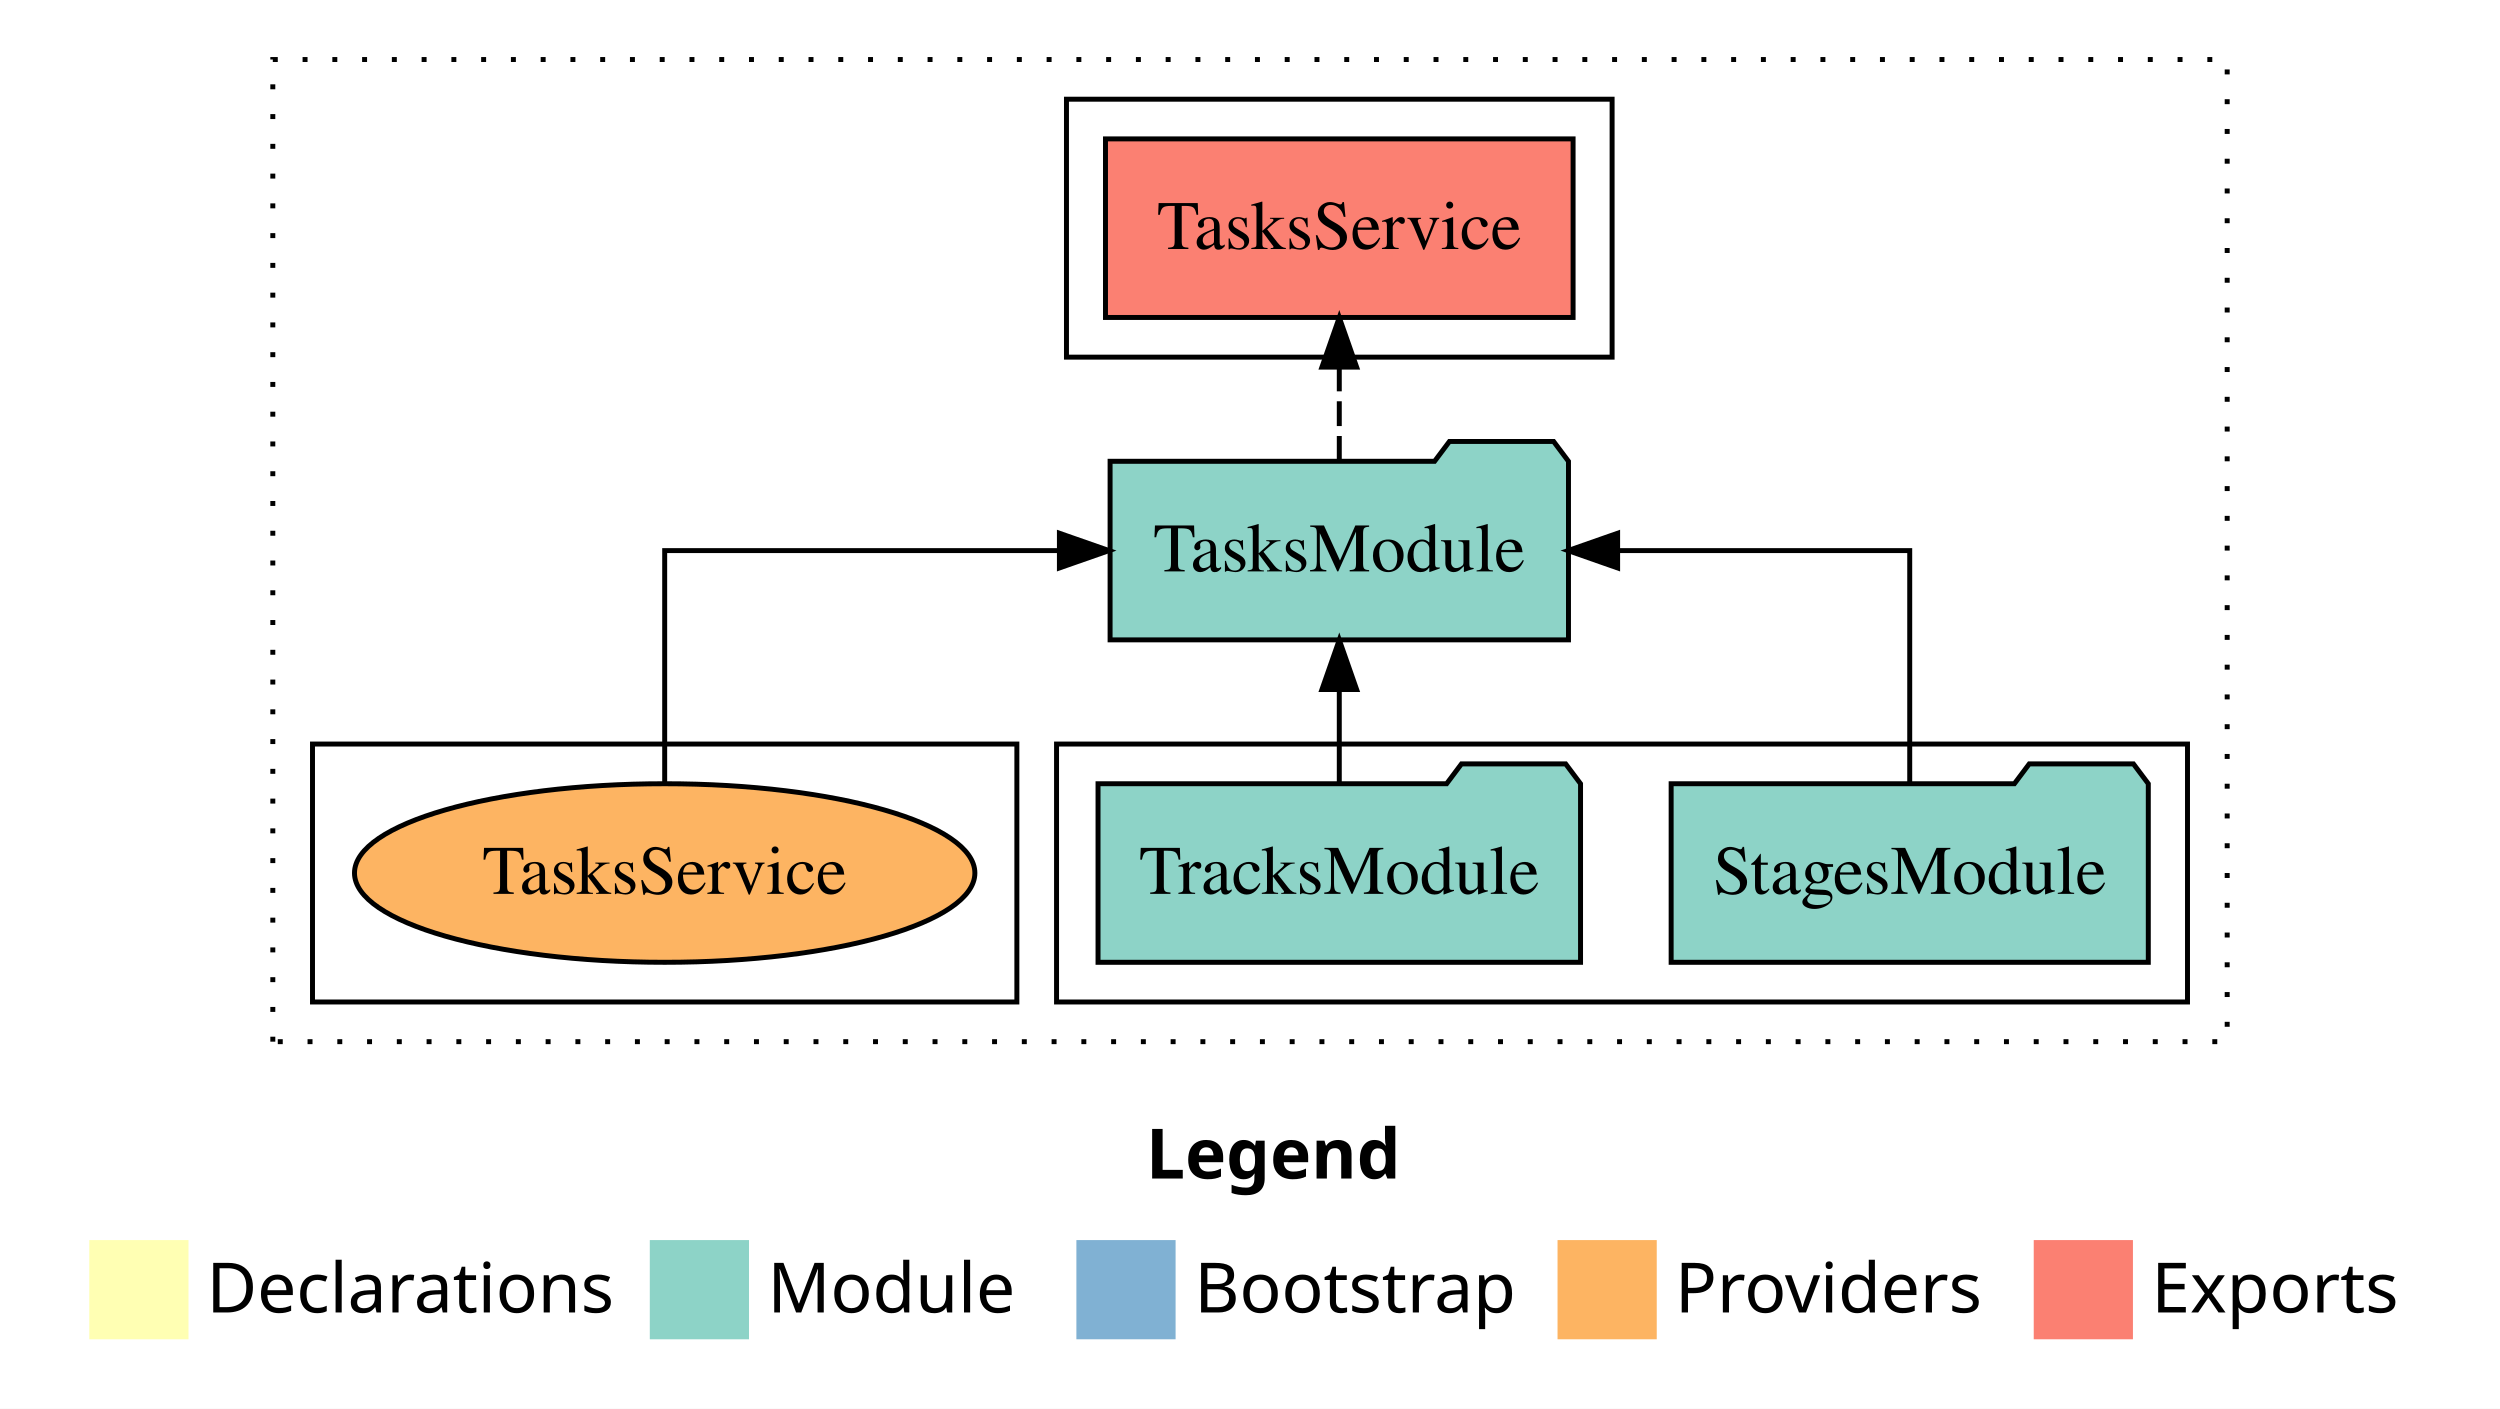
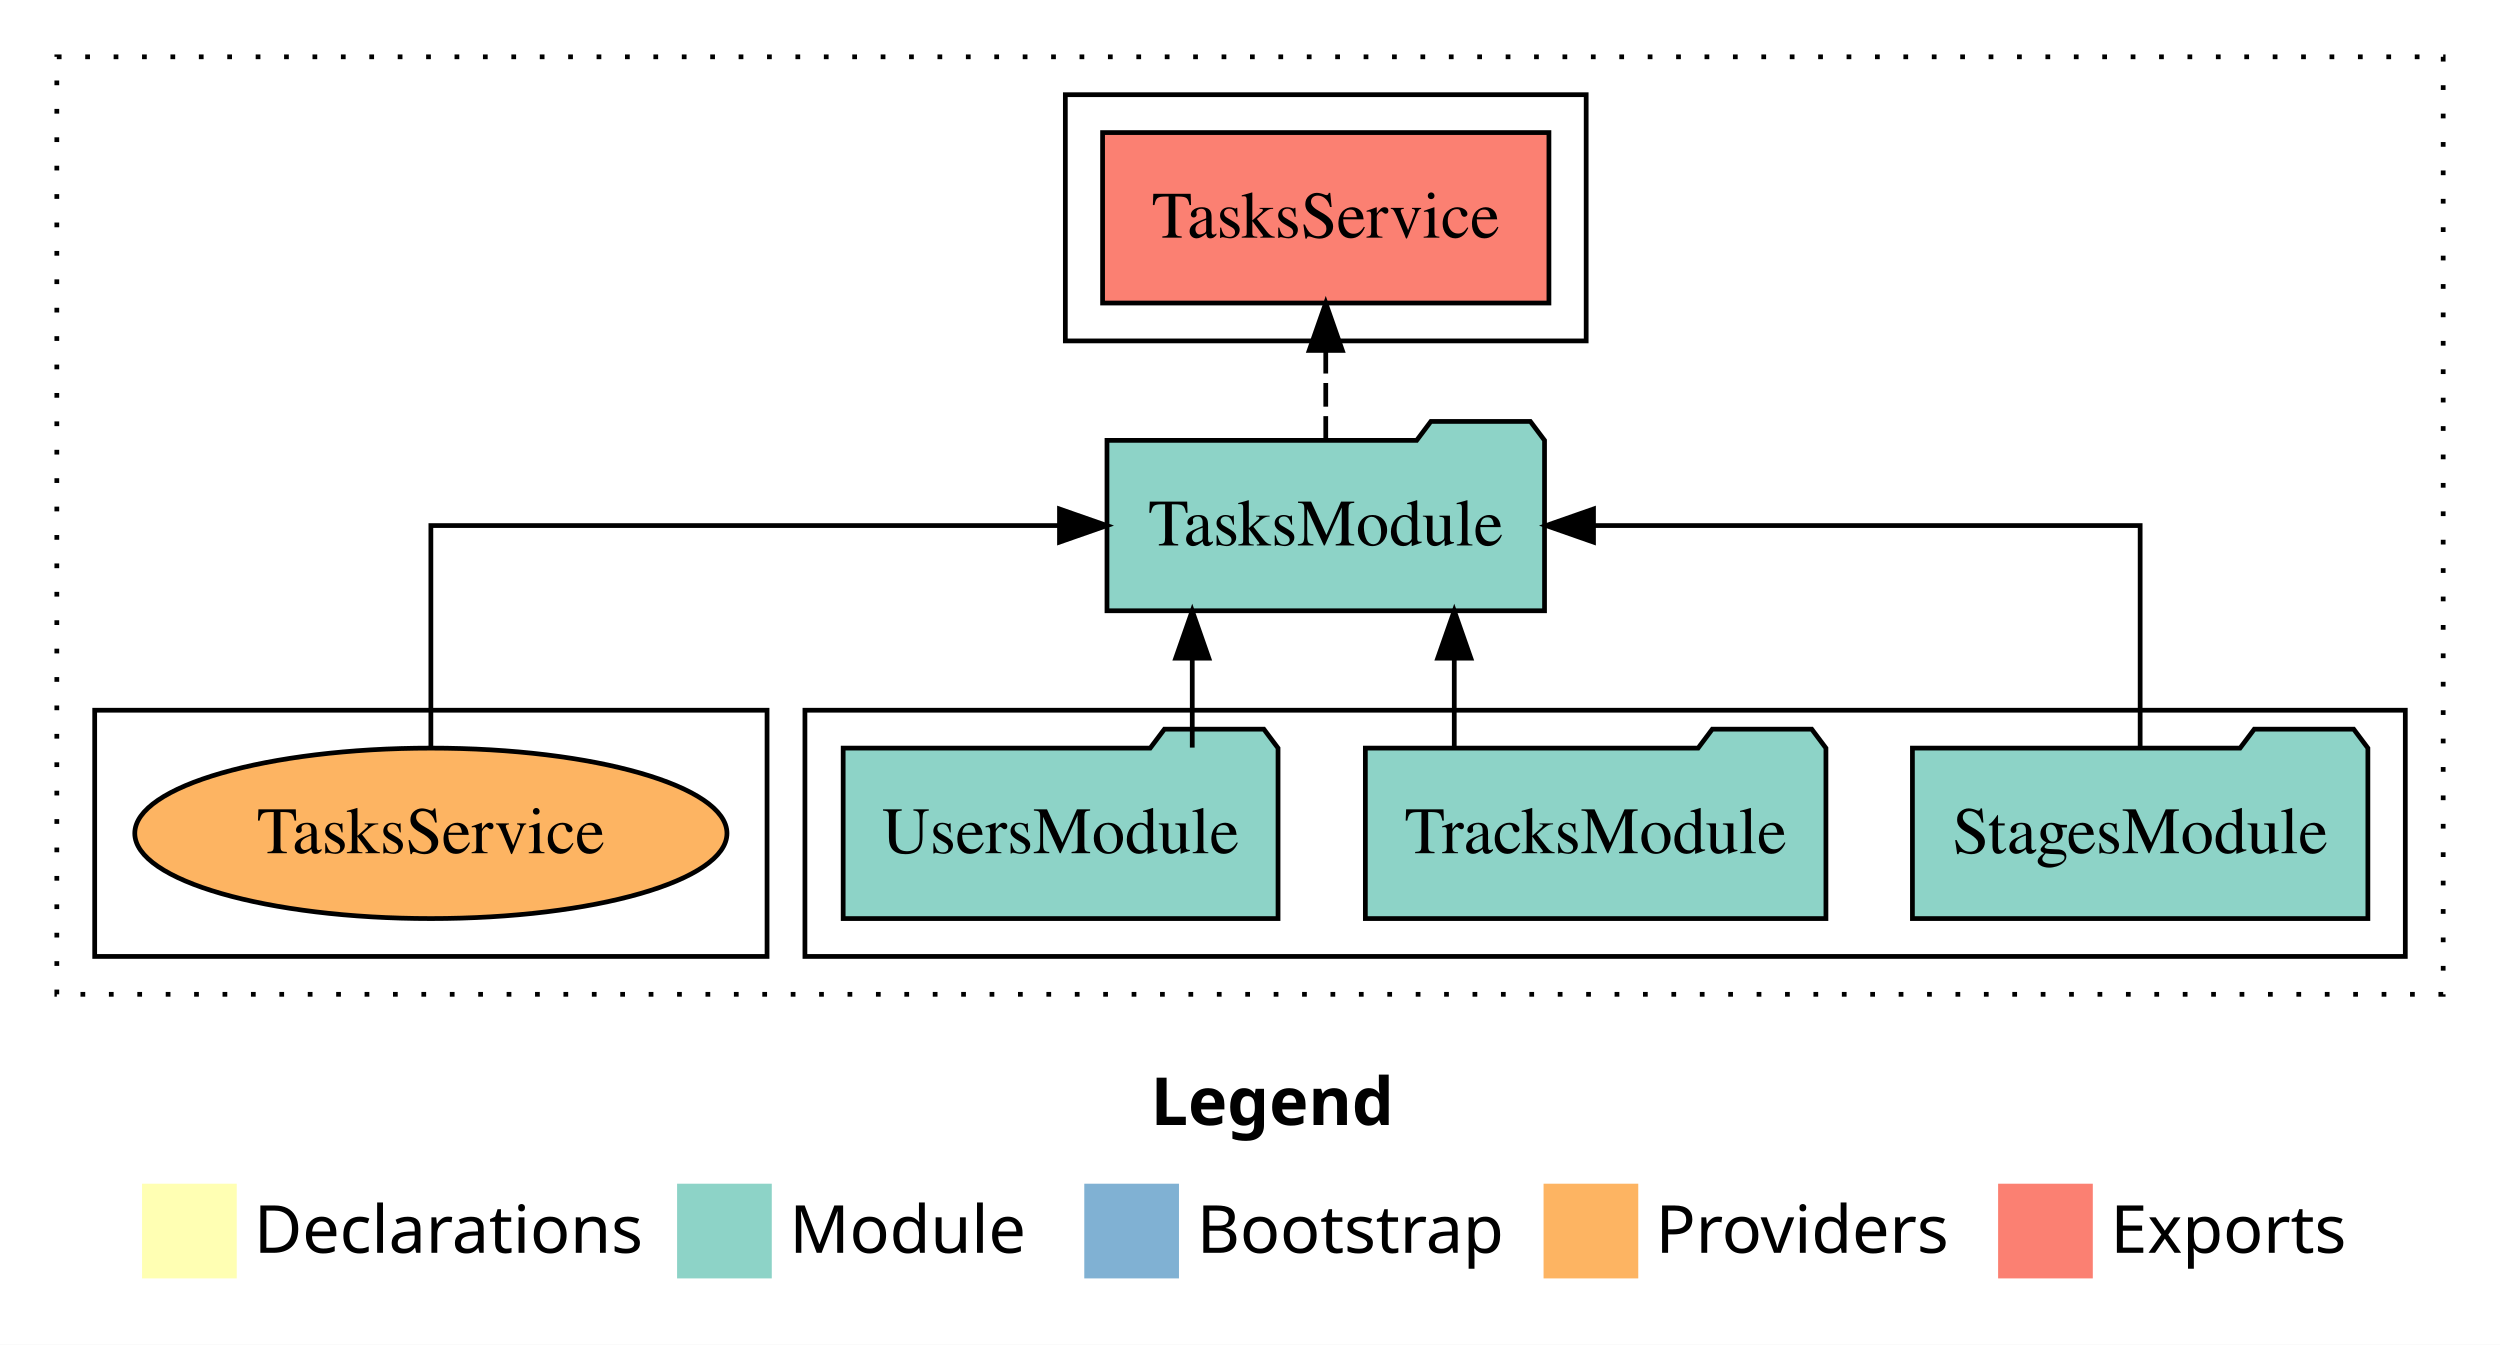
- <svg xmlns="http://www.w3.org/2000/svg" width="504pt" height="284pt" viewBox="0.00 0.00 504.00 284.00">
+ <svg xmlns="http://www.w3.org/2000/svg" width="528pt" height="284pt" viewBox="0.00 0.00 528.00 284.00">
  <g id="graph0" class="graph" transform="scale(1 1) rotate(0) translate(4 280)">
-     <polygon fill="#ffffff" stroke="transparent" points="-4,4 -4,-280 500,-280 500,4 -4,4" />
-     <text text-anchor="start" x="227.009" y="-42.4" font-family="sans-serif" font-weight="bold" font-size="14.00" fill="#000000">Legend</text>
-     <polygon fill="#ffffb3" stroke="transparent" points="14,-10 14,-30 34,-30 34,-10 14,-10" />
-     <text text-anchor="start" x="37.629" y="-15.4" font-family="sans-serif" font-size="14.00" fill="#000000">  Declarations</text>
-     <polygon fill="#8dd3c7" stroke="transparent" points="127,-10 127,-30 147,-30 147,-10 127,-10" />
-     <text text-anchor="start" x="150.725" y="-15.4" font-family="sans-serif" font-size="14.00" fill="#000000">  Module</text>
-     <polygon fill="#80b1d3" stroke="transparent" points="213,-10 213,-30 233,-30 233,-10 213,-10" />
-     <text text-anchor="start" x="236.781" y="-15.4" font-family="sans-serif" font-size="14.00" fill="#000000">  Bootstrap</text>
-     <polygon fill="#fdb462" stroke="transparent" points="310,-10 310,-30 330,-30 330,-10 310,-10" />
-     <text text-anchor="start" x="333.673" y="-15.4" font-family="sans-serif" font-size="14.00" fill="#000000">  Providers</text>
-     <polygon fill="#fb8072" stroke="transparent" points="406,-10 406,-30 426,-30 426,-10 406,-10" />
-     <text text-anchor="start" x="429.726" y="-15.4" font-family="sans-serif" font-size="14.00" fill="#000000">  Exports</text>
+     <polygon fill="#ffffff" stroke="transparent" points="-4,4 -4,-280 524,-280 524,4 -4,4" />
+     <text text-anchor="start" x="239.009" y="-42.4" font-family="sans-serif" font-weight="bold" font-size="14.00" fill="#000000">Legend</text>
+     <polygon fill="#ffffb3" stroke="transparent" points="26,-10 26,-30 46,-30 46,-10 26,-10" />
+     <text text-anchor="start" x="49.629" y="-15.4" font-family="sans-serif" font-size="14.00" fill="#000000">  Declarations</text>
+     <polygon fill="#8dd3c7" stroke="transparent" points="139,-10 139,-30 159,-30 159,-10 139,-10" />
+     <text text-anchor="start" x="162.725" y="-15.4" font-family="sans-serif" font-size="14.00" fill="#000000">  Module</text>
+     <polygon fill="#80b1d3" stroke="transparent" points="225,-10 225,-30 245,-30 245,-10 225,-10" />
+     <text text-anchor="start" x="248.781" y="-15.4" font-family="sans-serif" font-size="14.00" fill="#000000">  Bootstrap</text>
+     <polygon fill="#fdb462" stroke="transparent" points="322,-10 322,-30 342,-30 342,-10 322,-10" />
+     <text text-anchor="start" x="345.673" y="-15.4" font-family="sans-serif" font-size="14.00" fill="#000000">  Providers</text>
+     <polygon fill="#fb8072" stroke="transparent" points="418,-10 418,-30 438,-30 438,-10 418,-10" />
+     <text text-anchor="start" x="441.726" y="-15.4" font-family="sans-serif" font-size="14.00" fill="#000000">  Exports</text>
    <g id="clust1" class="cluster">
-       <polygon fill="none" stroke="#000000" stroke-dasharray="1,5" points="51,-70 51,-268 445,-268 445,-70 51,-70" />
+       <polygon fill="none" stroke="#000000" stroke-dasharray="1,5" points="8,-70 8,-268 512,-268 512,-70 8,-70" />
    </g>
    <g id="clust3" class="cluster">
-       <polygon fill="none" stroke="#000000" points="209,-78 209,-130 437,-130 437,-78 209,-78" />
+       <polygon fill="none" stroke="#000000" points="166,-78 166,-130 504,-130 504,-78 166,-78" />
    </g>
    <g id="clust4" class="cluster">
-       <polygon fill="none" stroke="#000000" points="211,-208 211,-260 321,-260 321,-208 211,-208" />
+       <polygon fill="none" stroke="#000000" points="221,-208 221,-260 331,-260 331,-208 221,-208" />
    </g>
    <g id="clust6" class="cluster">
-       <polygon fill="none" stroke="#000000" points="59,-78 59,-130 201,-130 201,-78 59,-78" />
+       <polygon fill="none" stroke="#000000" points="16,-78 16,-130 158,-130 158,-78 16,-78" />
    </g>
    <g id="node1" class="node">
-       <polygon fill="#8dd3c7" stroke="#000000" points="429.097,-122 426.097,-126 405.097,-126 402.097,-122 332.903,-122 332.903,-86 429.097,-86 429.097,-122" />
-       <text text-anchor="middle" x="381" y="-99.8" font-family="Times,serif" font-size="14.00" fill="#000000">StagesModule</text>
+       <polygon fill="#8dd3c7" stroke="#000000" points="496.097,-122 493.097,-126 472.097,-126 469.097,-122 399.903,-122 399.903,-86 496.097,-86 496.097,-122" />
+       <text text-anchor="middle" x="448" y="-99.8" font-family="Times,serif" font-size="14.00" fill="#000000">StagesModule</text>
+     </g>
+     <g id="node4" class="node">
+       <polygon fill="#8dd3c7" stroke="#000000" points="322.206,-187 319.206,-191 298.206,-191 295.206,-187 229.794,-187 229.794,-151 322.206,-151 322.206,-187" />
+       <text text-anchor="middle" x="276" y="-164.8" font-family="Times,serif" font-size="14.00" fill="#000000">TasksModule</text>
+     </g>
+     <g id="edge1" class="edge">
+       <path fill="none" stroke="#000000" d="M448,-122.106C448,-141.339 448,-169 448,-169 448,-169 332.546,-169 332.546,-169" />
+       <polygon fill="#000000" stroke="#000000" points="332.546,-165.5 322.546,-169 332.546,-172.5 332.546,-165.5" />
+     </g>
+     <g id="node2" class="node">
+       <polygon fill="#8dd3c7" stroke="#000000" points="381.637,-122 378.637,-126 357.637,-126 354.637,-122 284.363,-122 284.363,-86 381.637,-86 381.637,-122" />
+       <text text-anchor="middle" x="333" y="-99.8" font-family="Times,serif" font-size="14.00" fill="#000000">TracksModule</text>
+     </g>
+     <g id="edge2" class="edge">
+       <path fill="none" stroke="#000000" d="M303.142,-122.106C303.142,-122.106 303.142,-140.991 303.142,-140.991" />
+       <polygon fill="#000000" stroke="#000000" points="299.642,-140.991 303.142,-150.991 306.642,-140.991 299.642,-140.991" />
    </g>
    <g id="node3" class="node">
-       <polygon fill="#8dd3c7" stroke="#000000" points="312.206,-187 309.206,-191 288.206,-191 285.206,-187 219.794,-187 219.794,-151 312.206,-151 312.206,-187" />
-       <text text-anchor="middle" x="266" y="-164.8" font-family="Times,serif" font-size="14.00" fill="#000000">TasksModule</text>
-     </g>
-     <g id="edge1" class="edge">
-       <path fill="none" stroke="#000000" d="M381,-122.106C381,-141.339 381,-169 381,-169 381,-169 322.112,-169 322.112,-169" />
-       <polygon fill="#000000" stroke="#000000" points="322.112,-165.5 312.112,-169 322.112,-172.5 322.112,-165.5" />
-     </g>
-     <g id="node2" class="node">
-       <polygon fill="#8dd3c7" stroke="#000000" points="314.637,-122 311.637,-126 290.637,-126 287.637,-122 217.363,-122 217.363,-86 314.637,-86 314.637,-122" />
-       <text text-anchor="middle" x="266" y="-99.8" font-family="Times,serif" font-size="14.00" fill="#000000">TracksModule</text>
-     </g>
-     <g id="edge2" class="edge">
-       <path fill="none" stroke="#000000" d="M266,-122.106C266,-122.106 266,-140.991 266,-140.991" />
-       <polygon fill="#000000" stroke="#000000" points="262.5,-140.991 266,-150.991 269.5,-140.991 262.5,-140.991" />
-     </g>
-     <g id="node4" class="node">
-       <polygon fill="#fb8072" stroke="#000000" points="313.134,-252 218.866,-252 218.866,-216 313.134,-216 313.134,-252" />
-       <text text-anchor="middle" x="266" y="-229.8" font-family="Times,serif" font-size="14.00" fill="#000000">TasksService </text>
+       <polygon fill="#8dd3c7" stroke="#000000" points="265.922,-122 262.922,-126 241.922,-126 238.922,-122 174.078,-122 174.078,-86 265.922,-86 265.922,-122" />
+       <text text-anchor="middle" x="220" y="-99.8" font-family="Times,serif" font-size="14.00" fill="#000000">UsersModule</text>
    </g>
    <g id="edge3" class="edge">
-       <path fill="none" stroke="#000000" stroke-dasharray="5,2" d="M266,-187.106C266,-187.106 266,-205.991 266,-205.991" />
-       <polygon fill="#000000" stroke="#000000" points="262.5,-205.991 266,-215.991 269.5,-205.991 262.5,-205.991" />
+       <path fill="none" stroke="#000000" d="M247.804,-122.106C247.804,-122.106 247.804,-140.991 247.804,-140.991" />
+       <polygon fill="#000000" stroke="#000000" points="244.304,-140.991 247.804,-150.991 251.304,-140.991 244.304,-140.991" />
    </g>
    <g id="node5" class="node">
-       <ellipse fill="#fdb462" stroke="#000000" cx="130" cy="-104" rx="62.535" ry="18" />
-       <text text-anchor="middle" x="130" y="-99.8" font-family="Times,serif" font-size="14.00" fill="#000000">TasksService</text>
+       <polygon fill="#fb8072" stroke="#000000" points="323.134,-252 228.866,-252 228.866,-216 323.134,-216 323.134,-252" />
+       <text text-anchor="middle" x="276" y="-229.8" font-family="Times,serif" font-size="14.00" fill="#000000">TasksService </text>
    </g>
    <g id="edge4" class="edge">
-       <path fill="none" stroke="#000000" d="M130,-122.106C130,-141.339 130,-169 130,-169 130,-169 209.577,-169 209.577,-169" />
-       <polygon fill="#000000" stroke="#000000" points="209.577,-172.5 219.577,-169 209.577,-165.5 209.577,-172.5" />
+       <path fill="none" stroke="#000000" stroke-dasharray="5,2" d="M276,-187.106C276,-187.106 276,-205.991 276,-205.991" />
+       <polygon fill="#000000" stroke="#000000" points="272.5,-205.991 276,-215.991 279.5,-205.991 272.5,-205.991" />
+     </g>
+     <g id="node6" class="node">
+       <ellipse fill="#fdb462" stroke="#000000" cx="87" cy="-104" rx="62.535" ry="18" />
+       <text text-anchor="middle" x="87" y="-99.8" font-family="Times,serif" font-size="14.00" fill="#000000">TasksService</text>
+     </g>
+     <g id="edge5" class="edge">
+       <path fill="none" stroke="#000000" d="M87,-122.106C87,-141.339 87,-169 87,-169 87,-169 219.765,-169 219.765,-169" />
+       <polygon fill="#000000" stroke="#000000" points="219.765,-172.5 229.765,-169 219.765,-165.5 219.765,-172.5" />
    </g>
  </g>
</svg>
